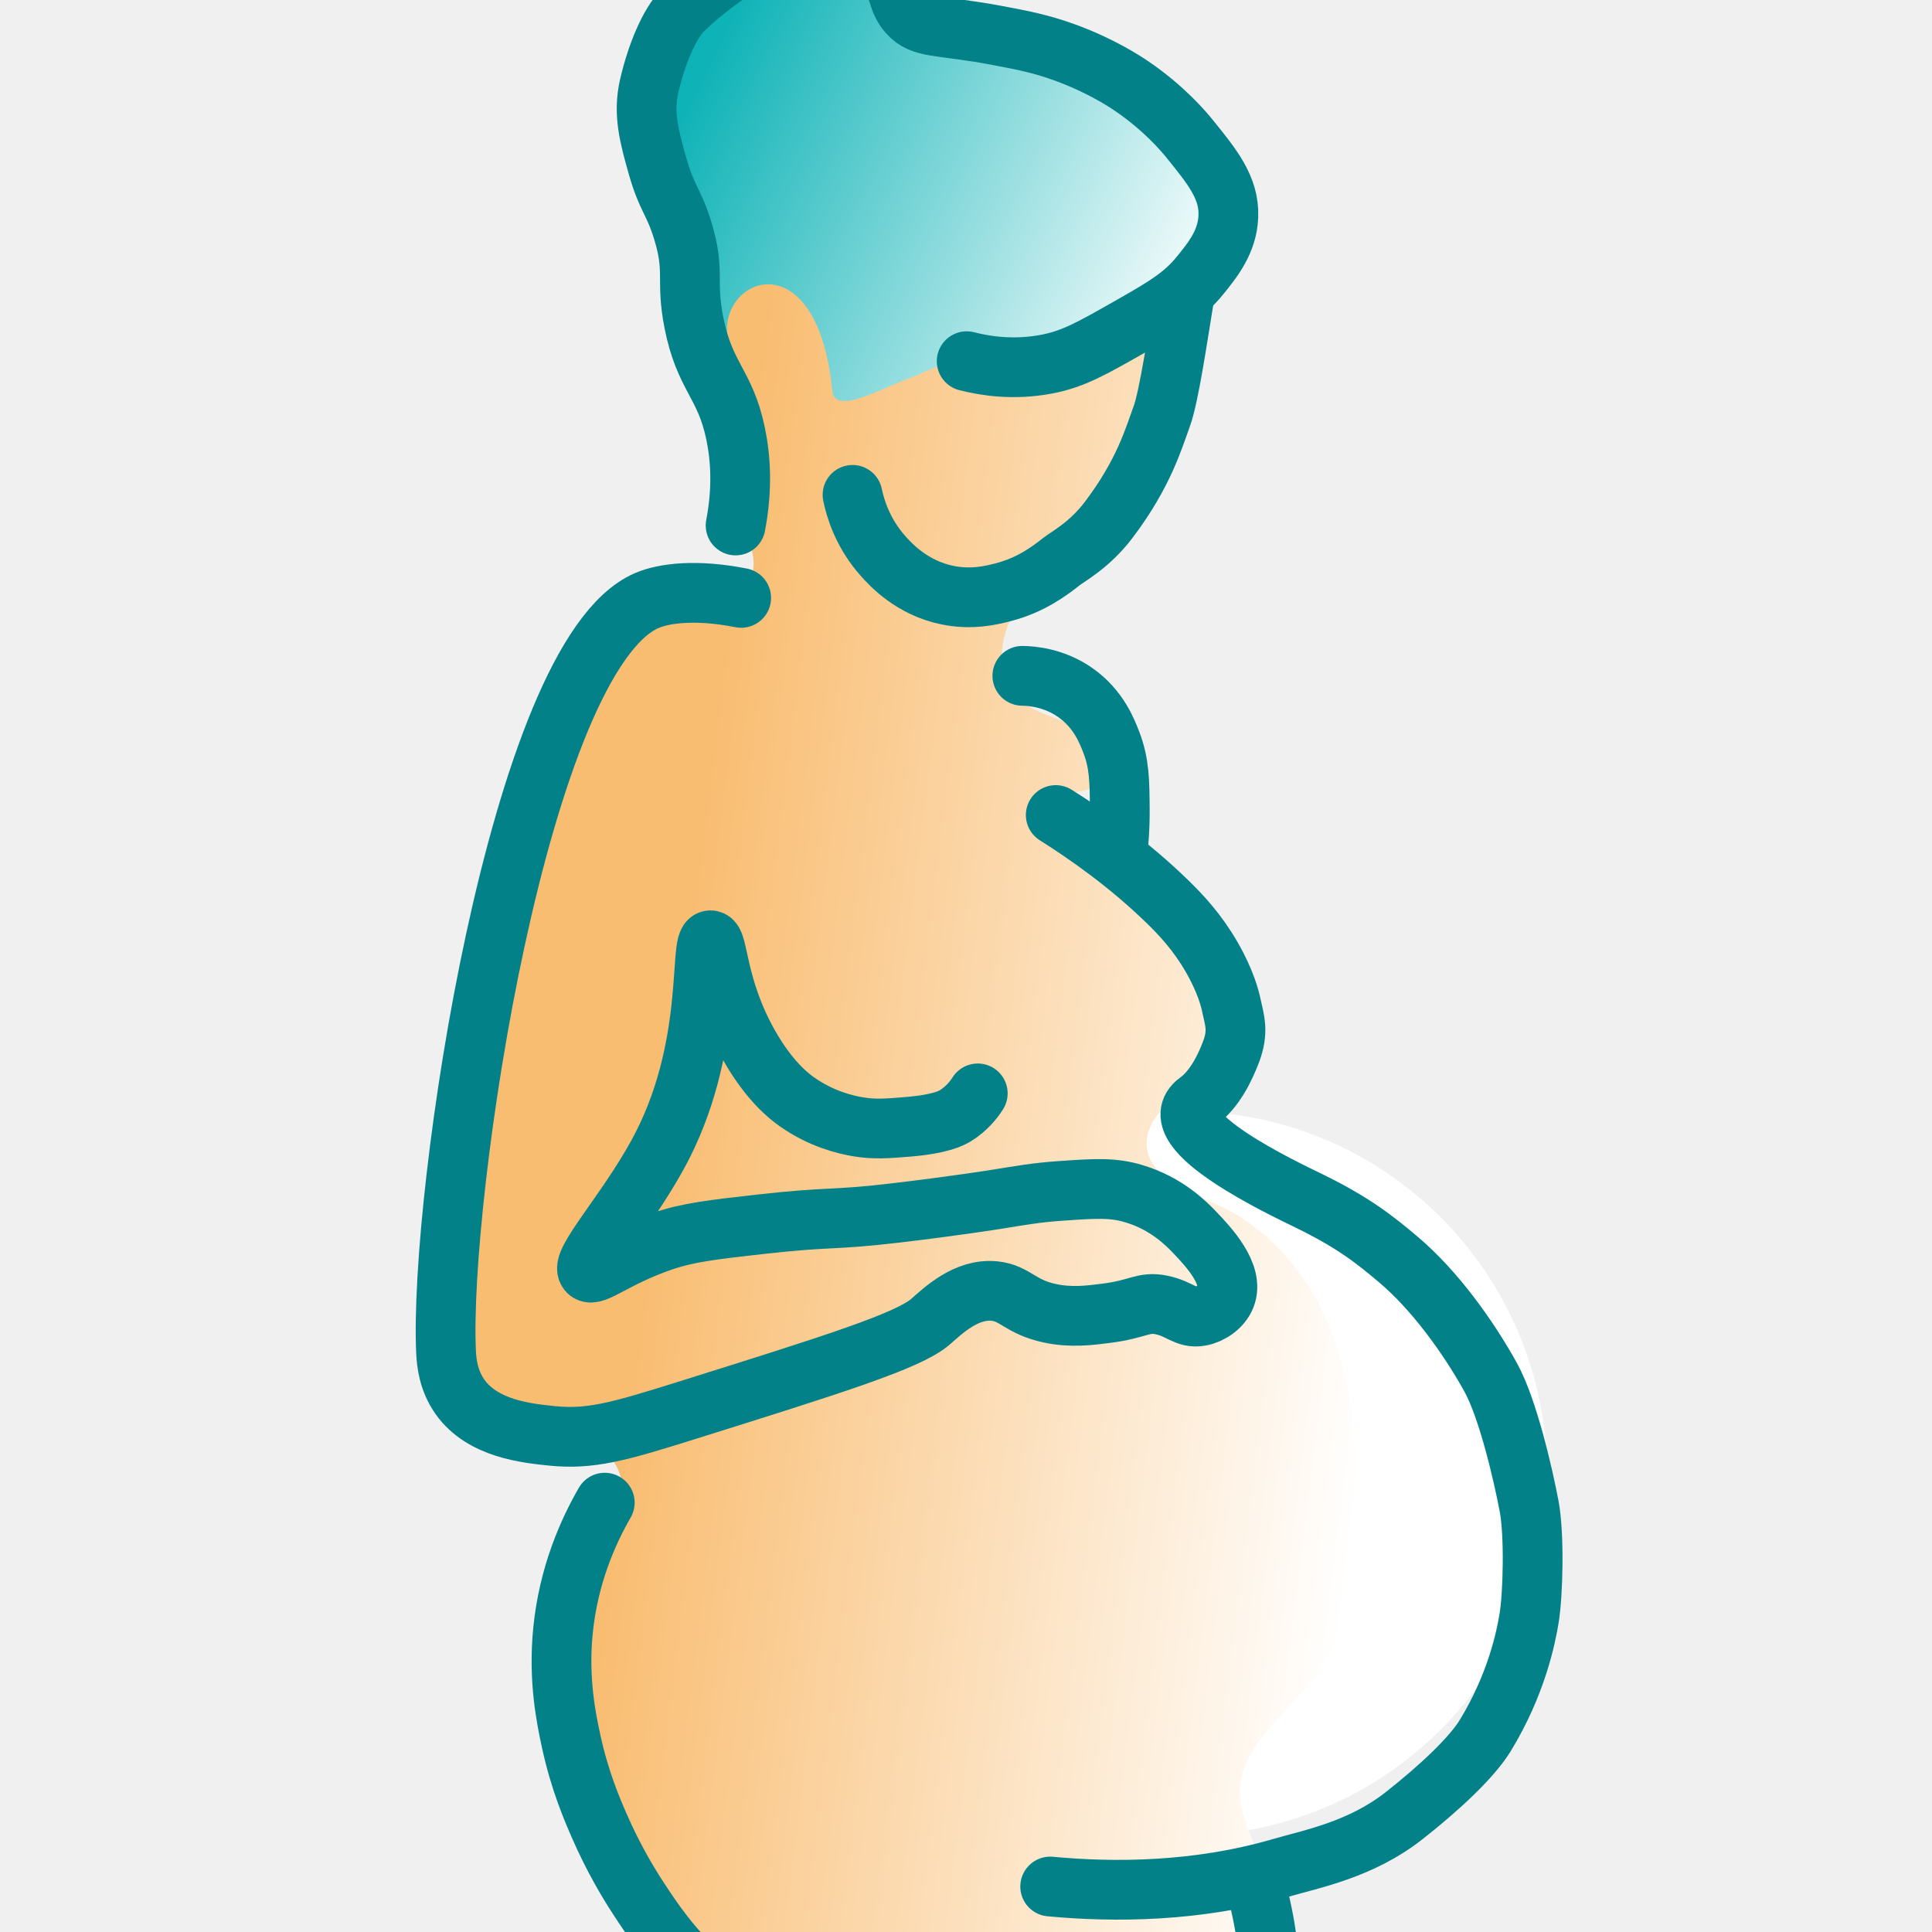
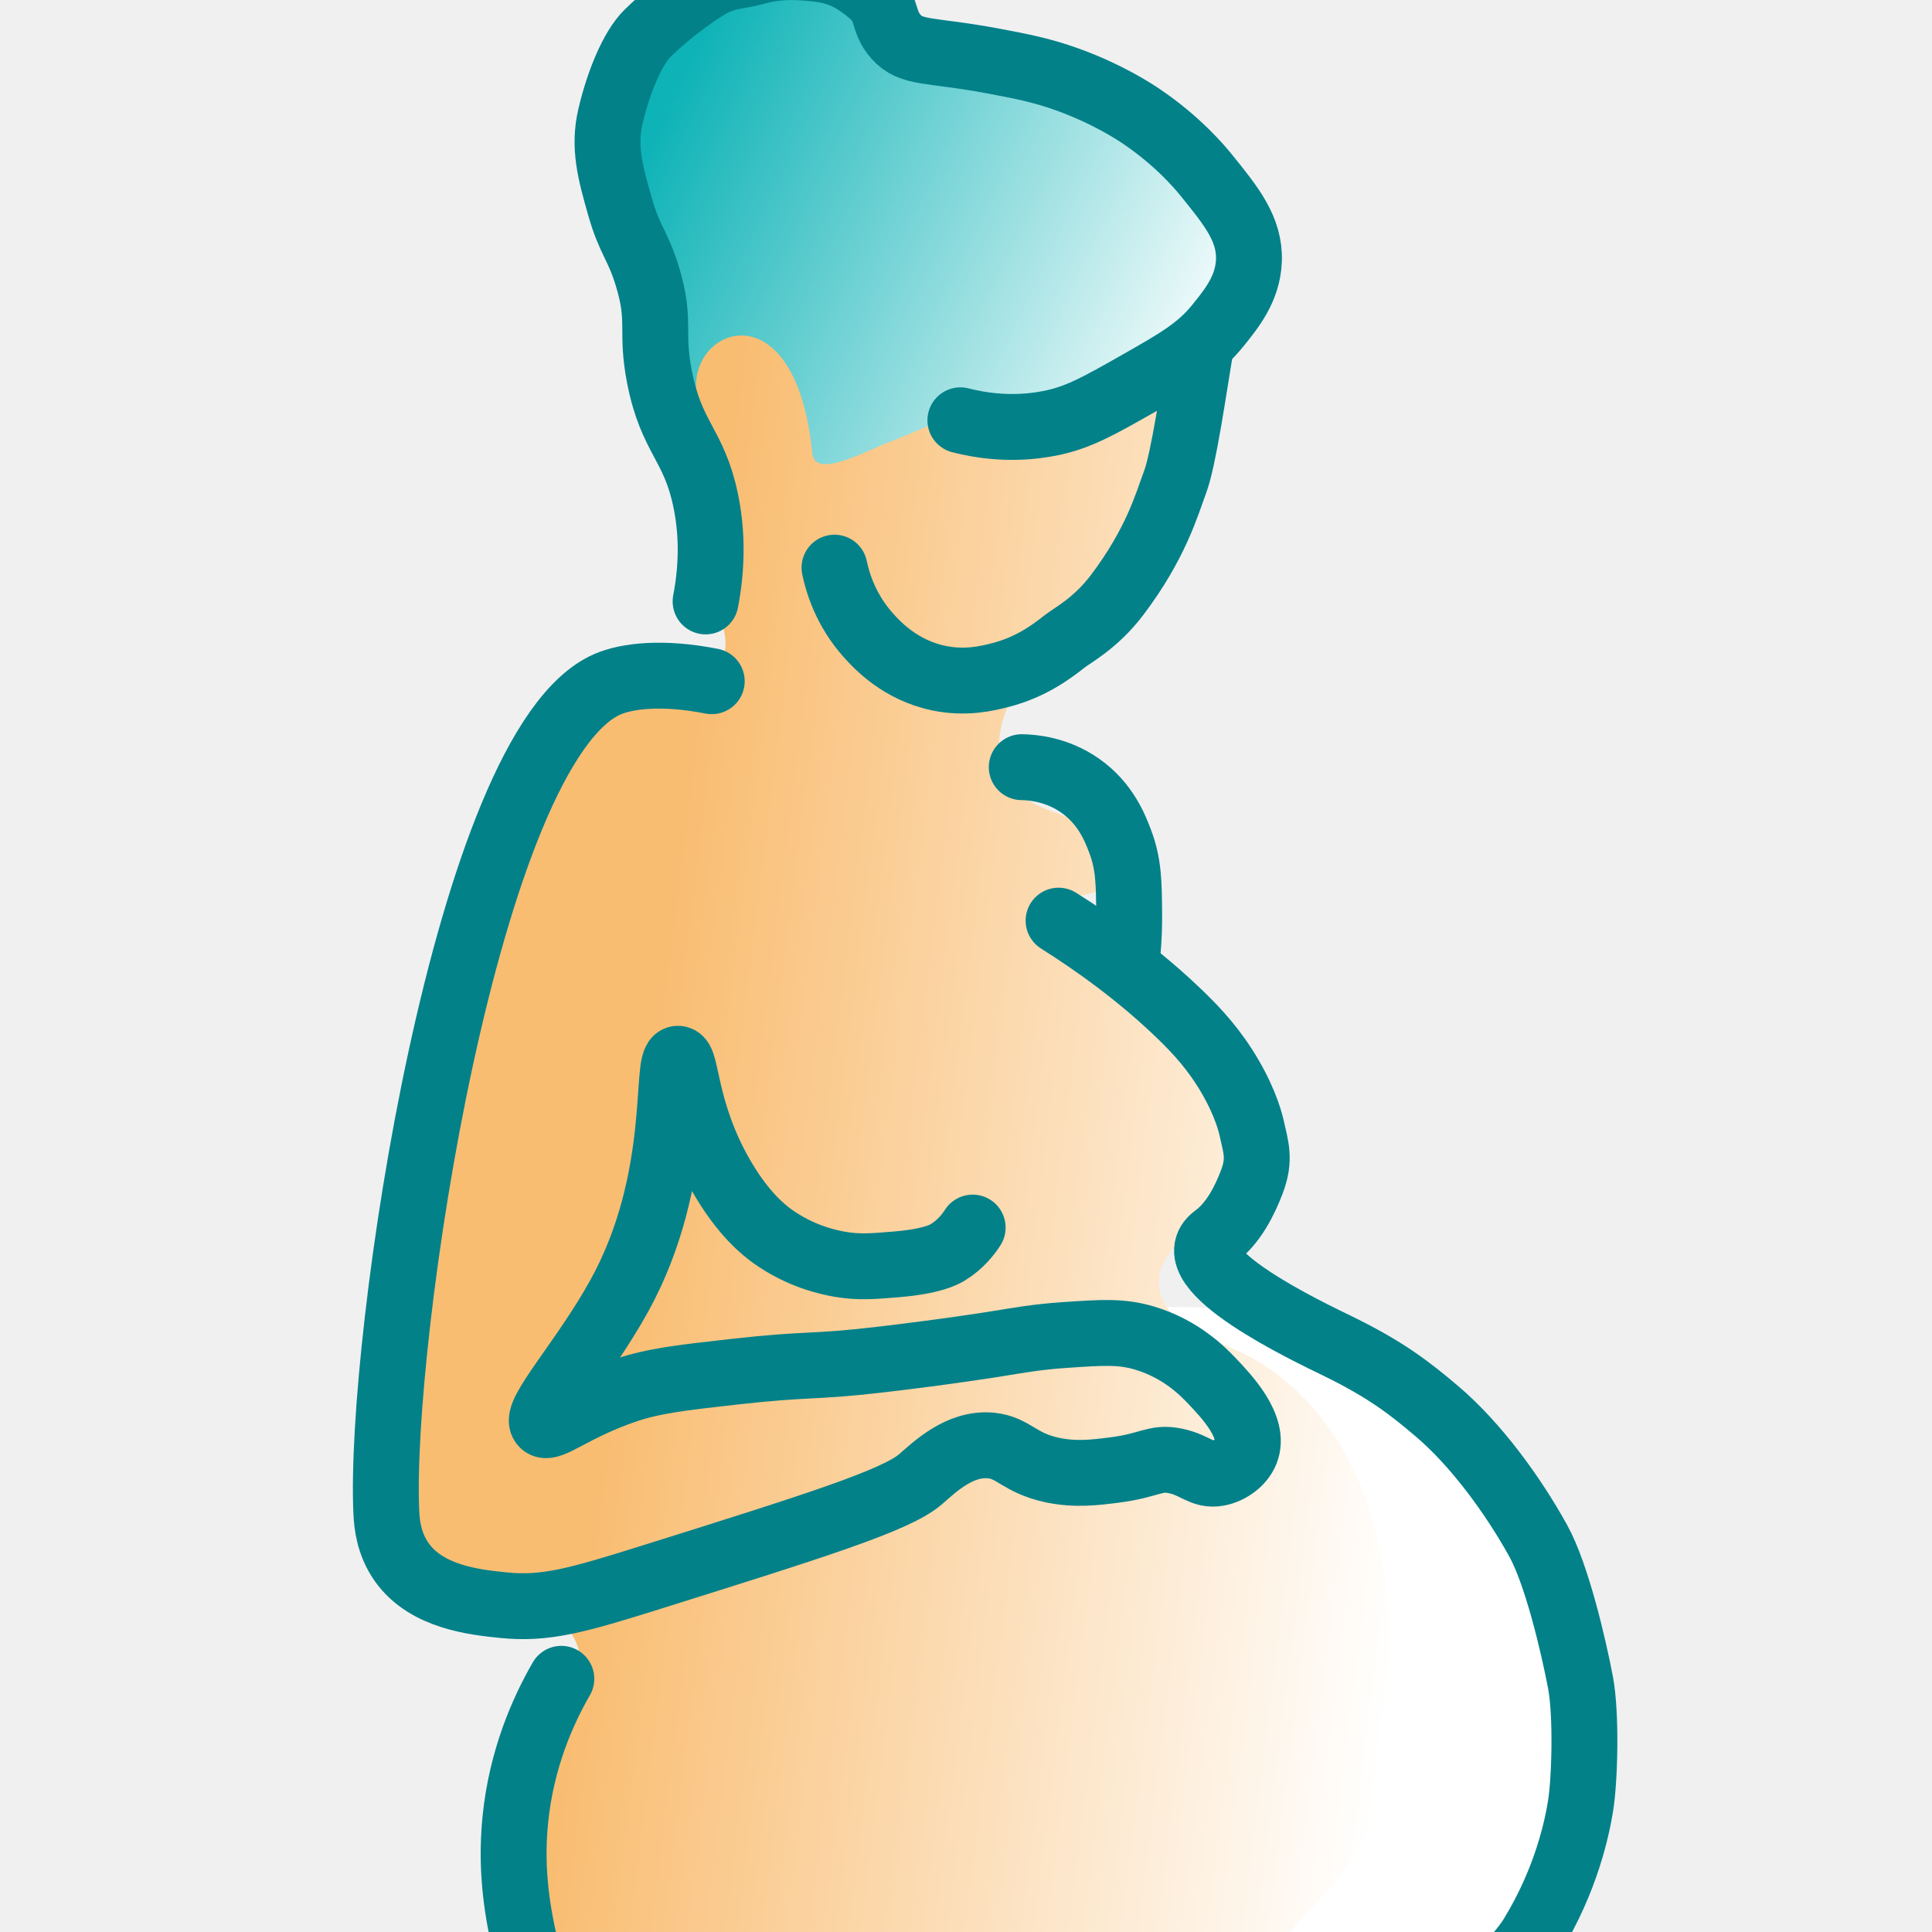
<svg xmlns="http://www.w3.org/2000/svg" version="1.1" x="0px" y="0px" viewBox="0 0 97 97" style="enable-background:new 0 0 97 97;" xml:space="preserve">
  <g id="Capa_3">
</g>
  <g id="Capa_4">
</g>
  <g id="Capa_1">
-     <circle style="fill-rule:evenodd;clip-rule:evenodd;fill:#FFFFFF;" cx="59.475" cy="73.979" r="18.187" />
-     <linearGradient id="SVGID_1_" gradientUnits="userSpaceOnUse" x1="52.689" y1="49.307" x2="8.25" y2="54.855" gradientTransform="matrix(-1 0 0 1 87.0509 0)">
+     <circle style="fill-rule:evenodd;clip-rule:evenodd;fill:#FFFFFF;" cx="59.28" cy="85.673" r="20.052" />
+     <linearGradient id="SVGID_1_" gradientUnits="userSpaceOnUse" x1="54.459" y1="55.471" x2="5.463" y2="61.587" gradientTransform="matrix(-1 0 0 1 87.0509 0)">
      <stop offset="0" style="stop-color:#F9BD72" />
      <stop offset="0.822" style="stop-color:#FFFFFF" />
    </linearGradient>
-     <path style="fill-rule:evenodd;clip-rule:evenodd;fill:url(#SVGID_1_);" d="M63.691,102.32c-0.683-2.813,0.479-5.826-0.322-8.612   c-0.367-1.277-1.142-2.484-1.114-3.806c0.049-2.271,2.335-3.835,3.733-5.692c1.942-2.58,2.208-5.928,2.164-9.084   c-0.039-2.793-0.279-5.626-1.3-8.251s-2.906-5.047-5.568-6.311c-1.506-0.715-3.489-1.35-3.697-2.918   c-0.231-1.748,1.949-2.796,3.094-4.194c1.513-1.848,1.138-4.621-0.32-6.507c-1.458-1.886-3.766-3.033-6.092-3.859   c-1.259-0.447-2.854-1.546-2.112-2.596c0.635-0.898,2.307-0.438,3.102-1.217c0.798-0.782,0.047-2.126-0.954-2.666   c-1.001-0.54-2.236-0.715-3.08-1.453c-1.373-1.2-1.086-3.384-0.038-4.843c1.048-1.46,2.661-2.467,3.964-3.734   c3.145-3.055,4.31-7.395,5.355-11.523c0.482-1.904,0.948-3.98,0.068-5.755c-0.878-1.77-3.056-4.457-4.915-5.343   c-4.902-2.336-11.118-3.971-15.088-6.221c-1.615-0.915-6.354,2.93-7.147,4.5c-0.344,0.68-0.414,3.086-0.397,3.838   c0.178,7.659,3.176,13.897,4.769,21.782c0.189,0.936-0.283,1.919-0.806,2.739c-0.666,1.044-3.603-1.316-4.625-0.565   c-5.489,4.038-6.18,13.702-7.588,20.1c-1.08,4.906-1.687,9.904-1.813,14.912c-0.056,2.242,0.24,4.912,2.339,5.994   c1.672,0.861,4.12,0.456,5.22,1.916c0.427,0.566,0.883,1.357,0.579,1.98c-2.31,4.731-4.54,8.937-1.913,14.922   c0.76,1.732,7.296,13.414,8.868,12.219c0.926-0.704,1.877-0.018,3.309,0c7.015,0.09,12.296,0.005,19.059,0   c1.242-0.001,1.456-0.572,2.912,0" />
-     <linearGradient id="SVGID_2_" gradientUnits="userSpaceOnUse" x1="27.295" y1="17.467" x2="52.581" y2="5.291" gradientTransform="matrix(-1 0 0 1 87.0509 0)">
+     <path style="fill-rule:evenodd;clip-rule:evenodd;fill:url(#SVGID_1_);" d="M64.929,113.92c-0.753-3.102,0.528-6.423-0.355-9.495   c-0.405-1.408-1.259-2.739-1.228-4.196c0.054-2.504,2.574-4.229,4.116-6.276c2.142-2.844,2.435-6.537,2.386-10.016   c-0.043-3.08-0.307-6.203-1.433-9.098c-1.126-2.894-3.204-5.565-6.139-6.959c-1.661-0.788-3.847-1.488-4.076-3.218   c-0.255-1.928,2.149-3.083,3.412-4.625c1.668-2.037,1.254-5.095-0.353-7.175c-1.608-2.08-4.152-3.344-6.717-4.254   c-1.388-0.493-3.147-1.704-2.328-2.863c0.7-0.99,2.544-0.483,3.42-1.342c0.88-0.863,0.052-2.344-1.052-2.94   c-1.104-0.595-2.465-0.788-3.396-1.602c-1.514-1.323-1.198-3.731-0.042-5.34s2.934-2.72,4.371-4.116   c3.468-3.369,4.752-8.154,5.904-12.705c0.531-2.1,1.046-4.388,0.075-6.345c-0.968-1.952-3.369-4.914-5.419-5.891   c-5.405-2.576-12.258-4.378-16.636-6.859c-1.78-1.009-7.005,3.231-7.88,4.962c-0.379,0.75-0.457,3.403-0.438,4.232   c0.196,8.444,3.502,15.322,5.258,24.016c0.208,1.032-0.312,2.116-0.888,3.019c-0.735,1.151-3.973-1.451-5.099-0.623   c-6.052,4.452-6.814,15.107-8.367,22.162c-1.191,5.41-1.86,10.919-1.999,16.441c-0.062,2.472,0.264,5.416,2.579,6.609   c1.844,0.95,4.542,0.503,5.755,2.112c0.471,0.624,0.974,1.496,0.638,2.183c-2.547,5.216-5.006,9.854-2.11,16.453   c0.838,1.91,8.044,14.789,9.777,13.472c1.021-0.776,2.07-0.02,3.648,0c7.734,0.099,13.557,0.005,21.014,0   c1.369-0.001,1.605-0.63,3.21,0" />
+     <linearGradient id="SVGID_2_" gradientUnits="userSpaceOnUse" x1="26.461" y1="20.365" x2="54.34" y2="6.941" gradientTransform="matrix(-1 0 0 1 87.0509 0)">
      <stop offset="0" style="stop-color:#FFFFFF" />
      <stop offset="1" style="stop-color:#0EB3B7" />
    </linearGradient>
-     <path style="fill-rule:evenodd;clip-rule:evenodd;fill:url(#SVGID_2_);" d="M34.997,13.308c0.225,1.688,2.696,6.145,1.88,4.65   c-1.928-3.529,4.073-6.802,4.915,1.677c0.121,1.222,2.469-0.134,3.623-0.554c0.654-0.238,1.276-0.561,1.937-0.78   c1.448-0.479,3.011-0.436,4.516-0.686c2.046-0.339,3.96-1.213,5.845-2.078c0.643-0.295,1.309-0.607,1.761-1.153   c0.337-0.407,0.527-0.913,0.711-1.408c0.371-1,0.746-2.027,0.739-3.094c-0.01-1.456-0.752-2.839-1.783-3.866   s-2.336-1.738-3.667-2.328c-3.004-1.331-6.315-2.122-9.581-1.763c0.01-1.445-1.072-2.742-2.398-3.317s-2.843-0.537-4.263-0.267   c-0.968,0.184-1.927,0.476-2.768,0.99c-1.354,0.826-2.327,2.191-2.883,3.676c-0.556,1.486-0.723,3.092-0.721,4.678   c0.003,1.881,0.254,3.809,1.137,5.47c0.121,0.228,0.271,0.465,0.511,0.561c0.24,0.095,0.581-0.043,0.589-0.302" />
-     <path style="fill-rule:evenodd;clip-rule:evenodd;fill:none;stroke:#028189;stroke-width:3;stroke-linecap:round;stroke-linejoin:round;stroke-miterlimit:22.926;" d="   M37.212,30.018c-2.226-0.439-3.851-0.252-4.752,0.14c-6.43,2.795-10.436,29.98-10.064,37.739c0.023,0.486,0.106,1.398,0.699,2.236   c1.131,1.6,3.339,1.826,4.613,1.957c1.922,0.197,3.349-0.204,6.709-1.258c7.462-2.34,11.192-3.51,12.3-4.473   c0.637-0.554,1.792-1.681,3.215-1.538c1.043,0.105,1.277,0.798,2.795,1.118c1.049,0.221,1.959,0.106,2.795,0   c1.672-0.212,1.865-0.609,2.795-0.419c0.942,0.192,1.223,0.697,1.957,0.559c0.509-0.096,1.052-0.467,1.258-0.978   c0.452-1.122-0.879-2.522-1.538-3.215c-0.414-0.436-1.414-1.463-3.075-1.957c-1.06-0.316-1.918-0.257-3.634-0.14   c-1.28,0.087-2.101,0.24-3.215,0.419c0,0-2.127,0.343-5.172,0.699c-3.2,0.374-3.196,0.164-6.709,0.559   c-2.41,0.271-3.641,0.415-4.892,0.839c-2.365,0.801-3.479,1.839-3.774,1.538c-0.442-0.451,1.886-2.941,3.494-5.871   c2.915-5.309,2.038-10.767,2.656-10.763c0.411,0.003,0.271,2.367,1.957,5.311c1.011,1.767,1.975,2.512,2.376,2.795   c1.236,0.875,2.47,1.158,3.075,1.258c0.835,0.138,1.438,0.089,2.516,0c1.652-0.136,2.195-0.447,2.376-0.559   c0.564-0.349,0.915-0.801,1.118-1.118" />
-     <path style="fill-rule:evenodd;clip-rule:evenodd;fill:none;stroke:#028189;stroke-width:3;stroke-linecap:round;stroke-linejoin:round;stroke-miterlimit:22.926;" d="   M30.363,75.444c-0.842,1.457-1.822,3.652-2.097,6.43c-0.245,2.473,0.166,4.428,0.419,5.591c0.422,1.933,1.036,3.363,1.398,4.193   c0.736,1.69,1.506,2.944,1.957,3.634c0.729,1.115,1.642,2.492,3.215,3.914c1.014,0.917,1.968,1.549,2.656,1.957" />
-     <path style="fill-rule:evenodd;clip-rule:evenodd;fill:none;stroke:#028189;stroke-width:3;stroke-linecap:round;stroke-linejoin:round;stroke-miterlimit:22.926;" d="   M63.07,94.749c0.645,2.539,0.68,3.69,0.559,5.339" />
-     <path style="fill-rule:evenodd;clip-rule:evenodd;fill:none;stroke:#028189;stroke-width:3;stroke-linecap:round;stroke-linejoin:round;stroke-miterlimit:22.926;" d="   M51.329,33.931c0.484,0.008,1.59,0.093,2.656,0.839c1.166,0.815,1.596,1.938,1.817,2.516c0.403,1.053,0.409,1.932,0.419,3.355   c0.007,0.989-0.069,1.808-0.14,2.376" />
-     <path style="fill-rule:evenodd;clip-rule:evenodd;fill:none;stroke:#028189;stroke-width:3;stroke-linecap:round;stroke-linejoin:round;stroke-miterlimit:22.926;" d="   M53.006,40.92c1.626,1.024,3.687,2.483,5.591,4.333c0.711,0.691,1.517,1.55,2.236,2.795c0.721,1.248,0.928,2.144,0.978,2.376   c0.176,0.808,0.386,1.355,0,2.376c-0.317,0.838-0.836,1.904-1.677,2.516c-1.944,1.414,4.356,4.376,5.568,4.968   c2.247,1.097,3.309,1.941,4.523,2.968c1.788,1.513,3.476,3.836,4.619,5.902c0.851,1.539,1.612,4.796,1.927,6.459   c0.272,1.432,0.201,4.408,0,5.636c-0.153,0.932-0.62,3.291-2.195,5.879c-0.669,1.099-2.286,2.623-4.091,4.04   c-2.167,1.7-4.614,2.157-6.183,2.614c-4.205,1.223-8.376,1.234-11.575,0.935" />
-     <path style="fill-rule:evenodd;clip-rule:evenodd;fill:none;stroke:#028189;stroke-width:3;stroke-linecap:round;stroke-linejoin:round;stroke-miterlimit:22.926;" d="   M36.932,26.383c0.355-1.853,0.256-3.389,0-4.613c-0.533-2.549-1.551-2.815-2.097-5.591c-0.422-2.149,0.082-2.531-0.559-4.613   c-0.452-1.468-0.799-1.591-1.258-3.215c-0.419-1.483-0.748-2.647-0.419-4.053c0.383-1.639,1.028-3.124,1.677-3.774   c0.755-0.756,1.914-1.635,2.656-2.097c0.911-0.567,1.432-0.471,2.236-0.699c1.202-0.34,2.19-0.226,2.935-0.14   c1.129,0.13,1.786,0.625,2.376,1.118c0.785,0.655,0.476,1.233,1.118,1.957c0.713,0.803,1.509,0.559,4.473,1.118   c1.241,0.234,2.162,0.408,3.355,0.839c1.823,0.658,3.052,1.473,3.355,1.677c1.668,1.128,2.664,2.321,2.935,2.656   c1.159,1.428,2.013,2.481,1.957,3.914c-0.049,1.265-0.782,2.173-1.398,2.935c-0.865,1.072-1.8,1.614-3.634,2.656   c-1.835,1.042-2.752,1.562-4.053,1.817c-1.699,0.332-3.153,0.091-4.053-0.14" />
-     <path style="fill-rule:evenodd;clip-rule:evenodd;fill:none;stroke:#028189;stroke-width:3;stroke-linecap:round;stroke-linejoin:round;stroke-miterlimit:22.926;" d="   M42.803,24.846c0.134,0.645,0.492,1.904,1.538,3.075c0.394,0.442,1.45,1.591,3.215,1.957c1.221,0.253,2.206,0.012,2.795-0.14   c1.425-0.366,2.359-1.085,2.935-1.538c0.354-0.278,1.414-0.828,2.376-2.097c1.784-2.352,2.278-4.157,2.656-5.172   c0.383-1.027,0.826-4.124,1.118-5.871" />
+     <path style="fill-rule:evenodd;clip-rule:evenodd;fill:url(#SVGID_2_);" d="M33.292,15.779c0.248,1.862,2.973,6.775,2.073,5.127   c-2.125-3.891,4.491-7.5,5.419,1.849c0.134,1.348,2.722-0.148,3.995-0.611c0.721-0.262,1.407-0.619,2.136-0.86   c1.597-0.528,3.32-0.481,4.98-0.756c2.256-0.374,4.366-1.337,6.444-2.291c0.709-0.325,1.444-0.67,1.941-1.271   c0.371-0.449,0.581-1.006,0.784-1.553c0.409-1.102,0.823-2.235,0.815-3.411c-0.011-1.605-0.829-3.13-1.966-4.263   c-1.138-1.133-2.575-1.916-4.043-2.567c-3.312-1.468-6.963-2.34-10.564-1.944c0.012-1.594-1.182-3.023-2.644-3.657   s-3.134-0.593-4.7-0.295c-1.067,0.203-2.125,0.525-3.052,1.091c-1.493,0.911-2.565,2.415-3.179,4.053   c-0.613,1.638-0.798,3.409-0.795,5.158c0.004,2.074,0.28,4.2,1.254,6.031c0.134,0.252,0.299,0.513,0.564,0.618   c0.265,0.105,0.64-0.048,0.649-0.333" />
+     <path style="fill-rule:evenodd;clip-rule:evenodd;fill:none;stroke:#028189;stroke-width:3.308;stroke-linecap:round;stroke-linejoin:round;stroke-miterlimit:22.926;" d="   M35.734,34.202c-2.454-0.484-4.246-0.278-5.24,0.154c-7.089,3.082-11.506,33.055-11.096,41.609   c0.026,0.536,0.117,1.541,0.771,2.466c1.247,1.764,3.682,2.013,5.086,2.158c2.119,0.217,3.692-0.225,7.397-1.387   c8.227-2.58,12.34-3.871,13.562-4.931c0.703-0.61,1.976-1.853,3.545-1.695c1.15,0.116,1.408,0.88,3.082,1.233   c1.156,0.244,2.16,0.117,3.082,0c1.844-0.233,2.056-0.672,3.082-0.462c1.039,0.212,1.349,0.769,2.158,0.616   c0.561-0.106,1.16-0.515,1.387-1.079c0.498-1.237-0.97-2.781-1.695-3.545c-0.457-0.48-1.56-1.613-3.39-2.158   c-1.169-0.348-2.115-0.283-4.007-0.154c-1.411,0.096-2.317,0.264-3.545,0.462c0,0-2.345,0.378-5.702,0.771   c-3.528,0.412-3.524,0.181-7.397,0.616c-2.657,0.299-4.014,0.457-5.394,0.925c-2.608,0.883-3.835,2.028-4.161,1.695   c-0.487-0.497,2.079-3.242,3.853-6.473c3.214-5.853,2.247-11.871,2.928-11.866c0.453,0.003,0.299,2.61,2.158,5.856   c1.115,1.948,2.178,2.769,2.62,3.082c1.363,0.965,2.724,1.277,3.39,1.387c0.92,0.152,1.586,0.098,2.774,0   c1.822-0.15,2.42-0.493,2.62-0.616c0.622-0.385,1.009-0.883,1.233-1.233" />
+     <path style="fill-rule:evenodd;clip-rule:evenodd;fill:none;stroke:#028189;stroke-width:3.308;stroke-linecap:round;stroke-linejoin:round;stroke-miterlimit:22.926;" d="   M28.183,84.288c-0.928,1.607-2.008,4.027-2.312,7.089c-0.27,2.726,0.183,4.883,0.462,6.164c0.465,2.131,1.142,3.708,1.541,4.623   c0.812,1.863,1.661,3.246,2.158,4.007c0.804,1.23,1.81,2.748,3.545,4.315c1.118,1.011,2.169,1.708,2.928,2.158" />
+     <path style="fill-rule:evenodd;clip-rule:evenodd;fill:none;stroke:#028189;stroke-width:3.308;stroke-linecap:round;stroke-linejoin:round;stroke-miterlimit:22.926;" d="   M64.244,105.572c0.712,2.799,0.749,4.069,0.616,5.886" />
+     <path style="fill-rule:evenodd;clip-rule:evenodd;fill:none;stroke:#028189;stroke-width:3.308;stroke-linecap:round;stroke-linejoin:round;stroke-miterlimit:22.926;" d="   M51.299,38.517c0.533,0.009,1.753,0.103,2.928,0.925c1.285,0.899,1.759,2.137,2.003,2.774c0.445,1.161,0.451,2.13,0.462,3.699   c0.008,1.091-0.076,1.994-0.154,2.62" />
+     <path style="fill-rule:evenodd;clip-rule:evenodd;fill:none;stroke:#028189;stroke-width:3.308;stroke-linecap:round;stroke-linejoin:round;stroke-miterlimit:22.926;" d="   M53.148,46.223c1.792,1.129,4.066,2.738,6.164,4.777c0.784,0.761,1.672,1.709,2.466,3.082c0.795,1.376,1.023,2.364,1.079,2.62   c0.194,0.891,0.426,1.494,0,2.62c-0.349,0.924-0.922,2.099-1.849,2.774c-2.144,1.559,4.803,4.825,6.139,5.477   c2.477,1.21,3.649,2.14,4.987,3.273c1.971,1.669,3.832,4.229,5.093,6.507c0.939,1.697,1.777,5.288,2.125,7.122   c0.3,1.579,0.222,4.86,0,6.214c-0.168,1.028-0.684,3.629-2.42,6.482c-0.737,1.211-2.52,2.892-4.511,4.454   c-2.389,1.874-5.088,2.378-6.818,2.882c-4.636,1.348-9.235,1.36-12.762,1.031" />
+     <path style="fill-rule:evenodd;clip-rule:evenodd;fill:none;stroke:#028189;stroke-width:3.308;stroke-linecap:round;stroke-linejoin:round;stroke-miterlimit:22.926;" d="   M35.426,30.196c0.391-2.043,0.282-3.736,0-5.086c-0.587-2.811-1.71-3.104-2.312-6.164c-0.465-2.37,0.09-2.791-0.616-5.086   c-0.498-1.618-0.881-1.754-1.387-3.545c-0.462-1.636-0.824-2.919-0.462-4.469c0.422-1.807,1.133-3.444,1.849-4.161   c0.833-0.834,2.11-1.803,2.928-2.312c1.005-0.625,1.579-0.52,2.466-0.771c1.325-0.375,2.415-0.249,3.236-0.154   c1.244,0.144,1.969,0.69,2.62,1.233c0.866,0.723,0.524,1.359,1.233,2.158c0.786,0.885,1.663,0.616,4.931,1.233   c1.368,0.258,2.383,0.45,3.699,0.925c2.01,0.726,3.365,1.624,3.699,1.849c1.839,1.244,2.937,2.559,3.236,2.928   c1.278,1.575,2.219,2.735,2.158,4.315c-0.054,1.395-0.862,2.396-1.541,3.236c-0.954,1.182-1.985,1.78-4.007,2.928   c-2.023,1.148-3.034,1.723-4.469,2.003c-1.874,0.366-3.476,0.1-4.469-0.154" />
+     <path style="fill-rule:evenodd;clip-rule:evenodd;fill:none;stroke:#028189;stroke-width:3.308;stroke-linecap:round;stroke-linejoin:round;stroke-miterlimit:22.926;" d="   M41.898,28.5c0.148,0.711,0.542,2.099,1.695,3.39c0.435,0.487,1.598,1.754,3.545,2.158c1.346,0.279,2.432,0.013,3.082-0.154   c1.571-0.404,2.601-1.196,3.236-1.695c0.391-0.307,1.559-0.913,2.62-2.312c1.967-2.594,2.511-4.584,2.928-5.702   c0.422-1.133,0.911-4.547,1.233-6.473" />
  </g>
</svg>
